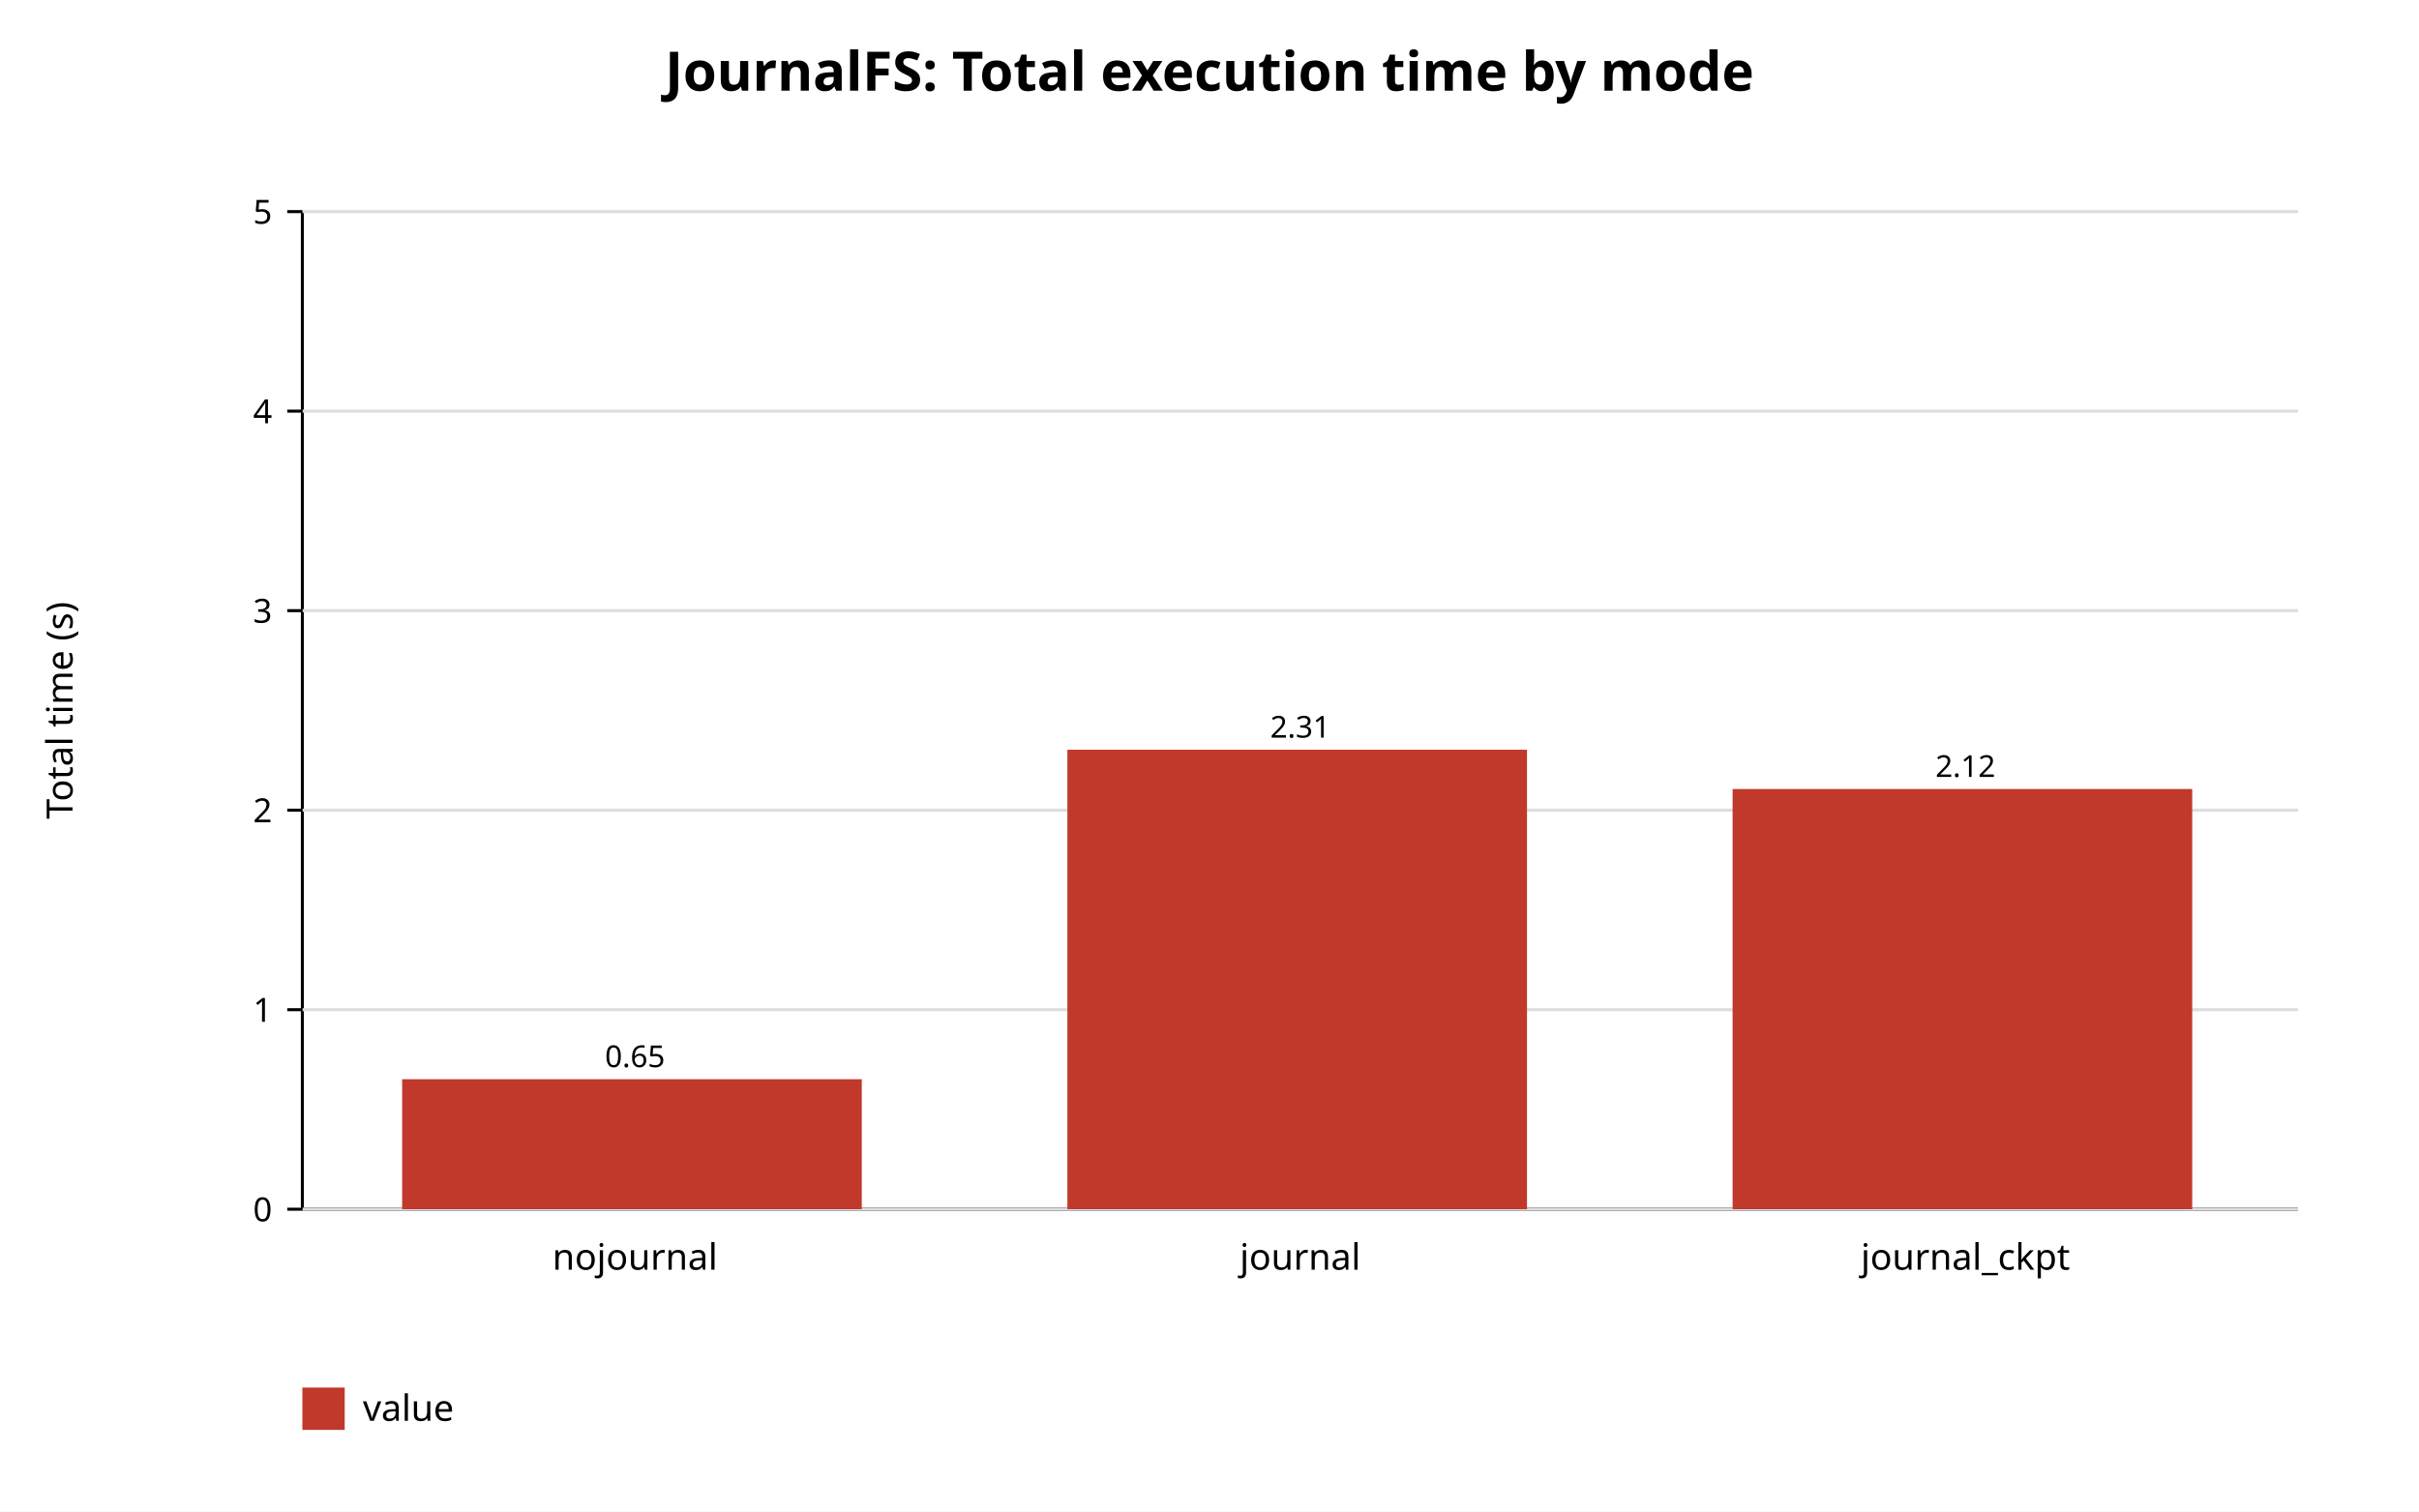
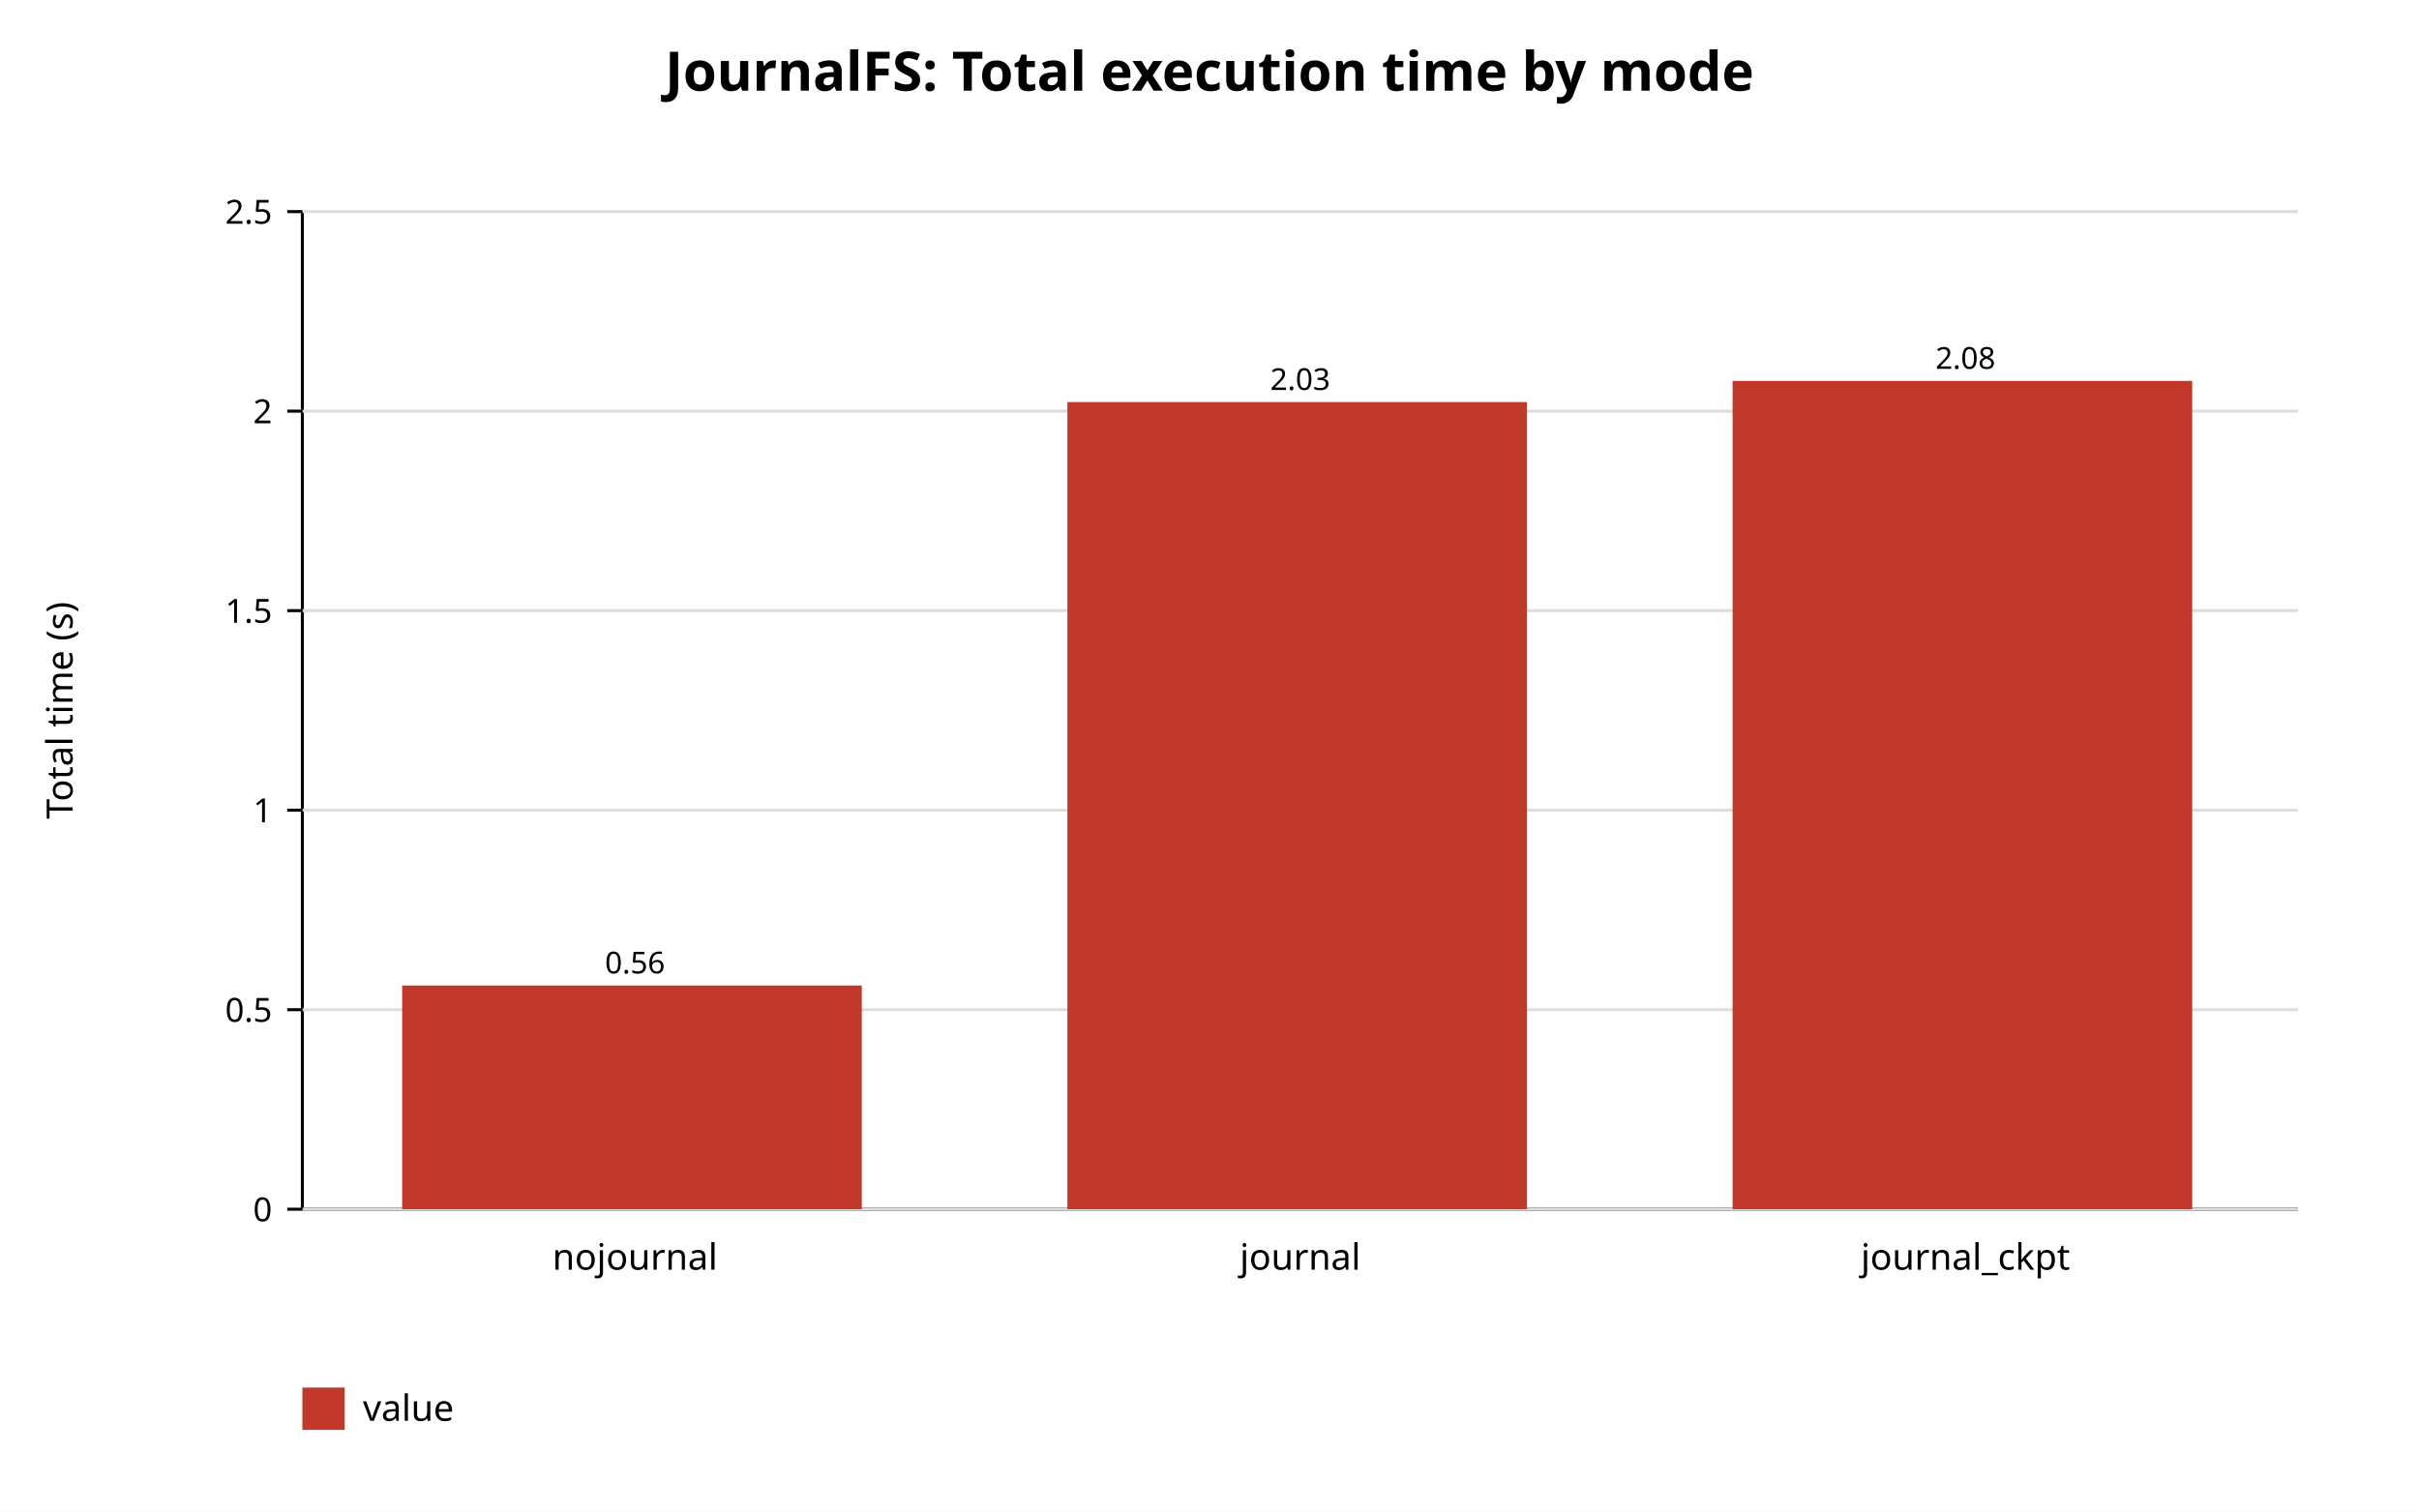
<svg xmlns="http://www.w3.org/2000/svg" width="800" height="500" font-family="sans-serif">
  <rect width="800" height="500" fill="white" />
  <text x="400" y="30" text-anchor="middle" font-size="18" font-weight="bold">JournalFS: Total execution time by mode</text>
  <line x1="100" y1="70" x2="100" y2="400" stroke="black" />
  <line x1="100" y1="400" x2="760" y2="400" stroke="black" />
  <line x1="100" y1="400" x2="760" y2="400" stroke="#dddddd" />
  <line x1="95" y1="400" x2="100" y2="400" stroke="black" />
  <text x="90" y="404" text-anchor="end" font-size="11">0</text>
  <line x1="100" y1="334" x2="760" y2="334" stroke="#dddddd" />
  <line x1="95" y1="334" x2="100" y2="334" stroke="black" />
-   <text x="90" y="338" text-anchor="end" font-size="11">1</text>
+   <text x="90" y="338" text-anchor="end" font-size="11">0.5</text>
  <line x1="100" y1="268" x2="760" y2="268" stroke="#dddddd" />
  <line x1="95" y1="268" x2="100" y2="268" stroke="black" />
-   <text x="90" y="272" text-anchor="end" font-size="11">2</text>
+   <text x="90" y="272" text-anchor="end" font-size="11">1</text>
  <line x1="100" y1="202" x2="760" y2="202" stroke="#dddddd" />
  <line x1="95" y1="202" x2="100" y2="202" stroke="black" />
-   <text x="90" y="206" text-anchor="end" font-size="11">3</text>
+   <text x="90" y="206" text-anchor="end" font-size="11">1.5</text>
  <line x1="100" y1="136" x2="760" y2="136" stroke="#dddddd" />
  <line x1="95" y1="136" x2="100" y2="136" stroke="black" />
-   <text x="90" y="140" text-anchor="end" font-size="11">4</text>
+   <text x="90" y="140" text-anchor="end" font-size="11">2</text>
  <line x1="100" y1="70" x2="760" y2="70" stroke="#dddddd" />
  <line x1="95" y1="70" x2="100" y2="70" stroke="black" />
-   <text x="90" y="74" text-anchor="end" font-size="11">5</text>
+   <text x="90" y="74" text-anchor="end" font-size="11">2.5</text>
  <text x="24" y="235" text-anchor="middle" font-size="12" transform="rotate(-90 24 235)">Total time (s)</text>
-   <rect x="133" y="357" width="152" height="43" fill="#c0392b" />
-   <text x="210" y="353" text-anchor="middle" font-size="10">0.65</text>
+   <rect x="133" y="326" width="152" height="74" fill="#c0392b" />
+   <text x="210" y="322" text-anchor="middle" font-size="10">0.56</text>
  <text x="210" y="420" text-anchor="middle" font-size="12">nojournal</text>
-   <rect x="353" y="248" width="152" height="152" fill="#c0392b" />
-   <text x="430" y="244" text-anchor="middle" font-size="10">2.31</text>
+   <rect x="353" y="133" width="152" height="267" fill="#c0392b" />
+   <text x="430" y="129" text-anchor="middle" font-size="10">2.03</text>
  <text x="430" y="420" text-anchor="middle" font-size="12">journal</text>
-   <rect x="573" y="261" width="152" height="139" fill="#c0392b" />
-   <text x="650" y="257" text-anchor="middle" font-size="10">2.12</text>
+   <rect x="573" y="126" width="152" height="274" fill="#c0392b" />
+   <text x="650" y="122" text-anchor="middle" font-size="10">2.08</text>
  <text x="650" y="420" text-anchor="middle" font-size="12">journal_ckpt</text>
  <rect x="100" y="459" width="14" height="14" fill="#c0392b" />
  <text x="120" y="470" font-size="12">value</text>
</svg>
